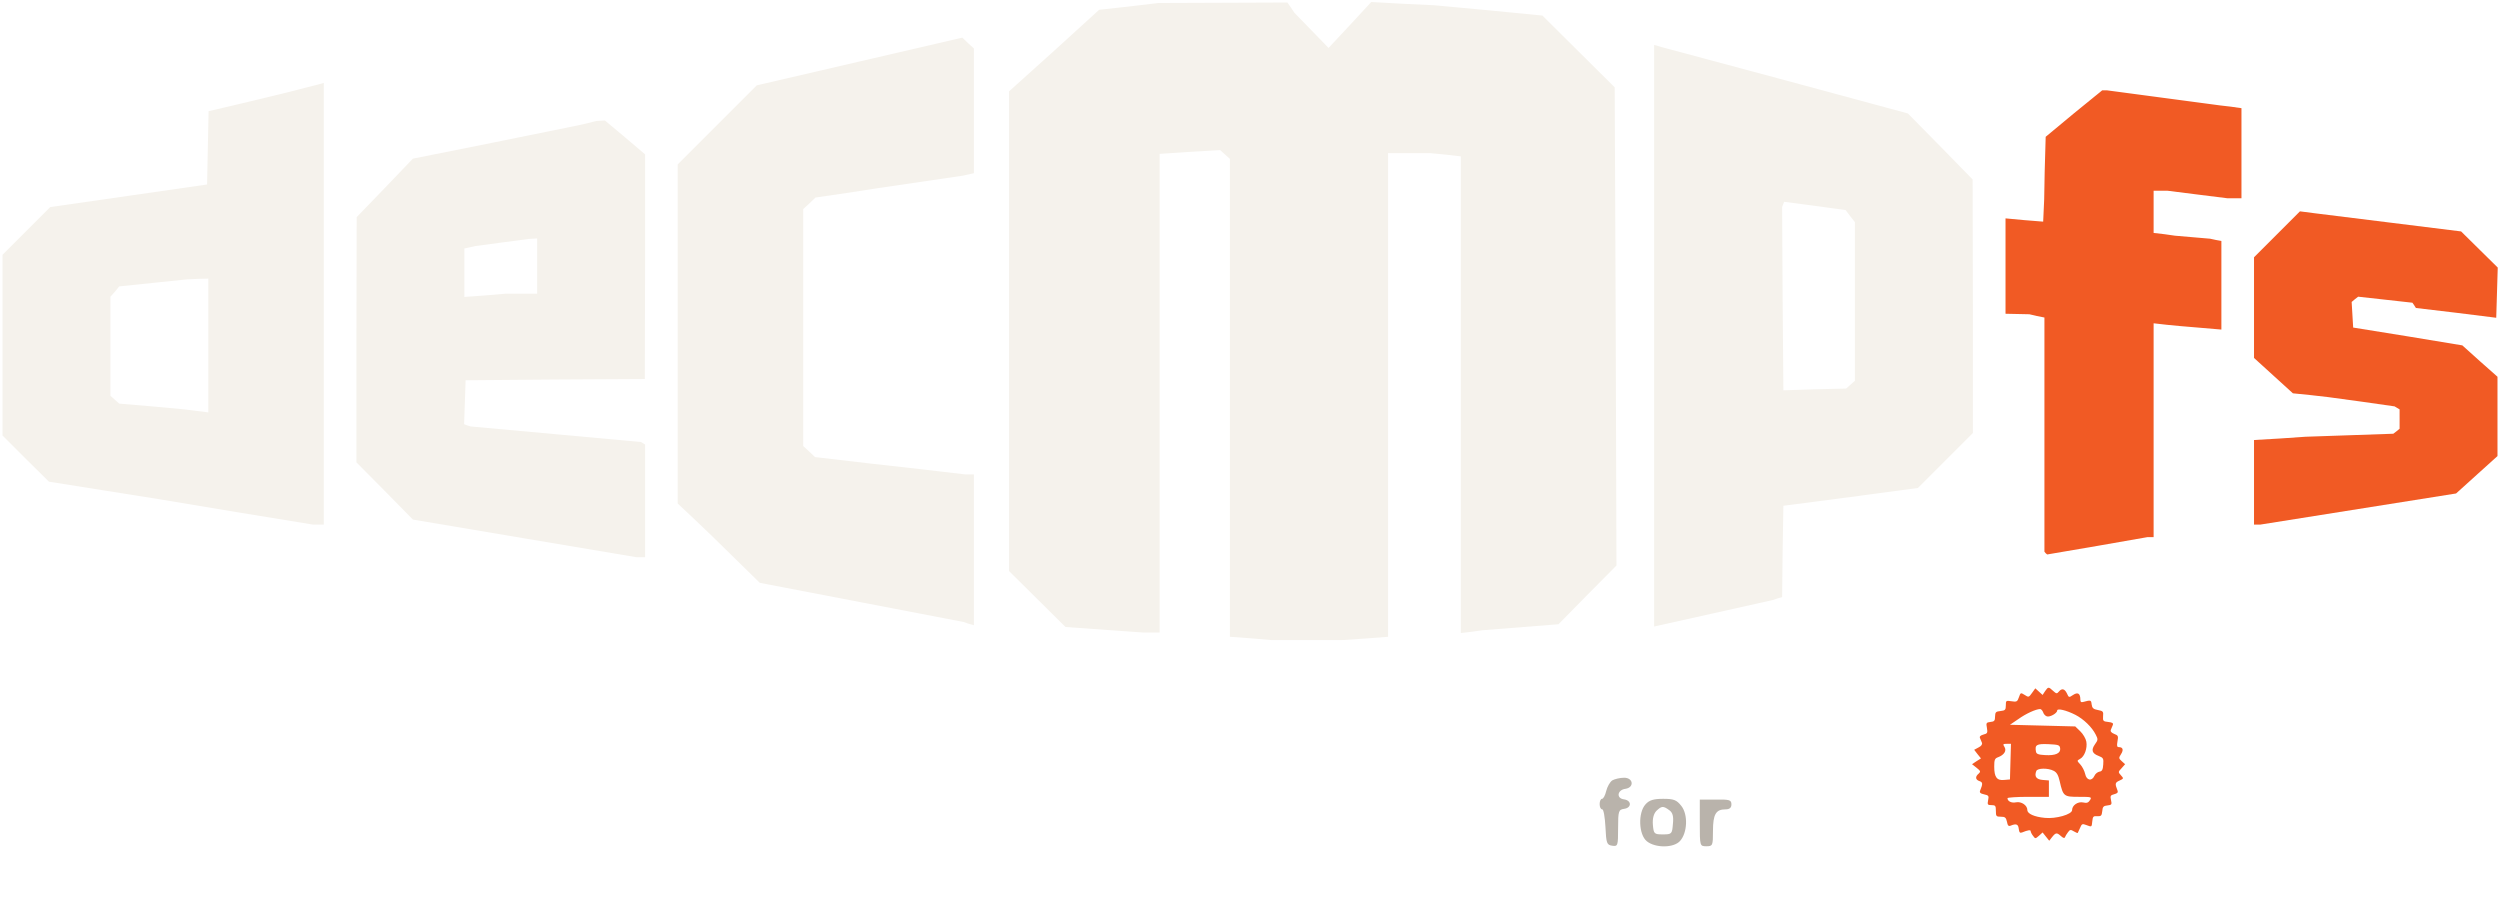
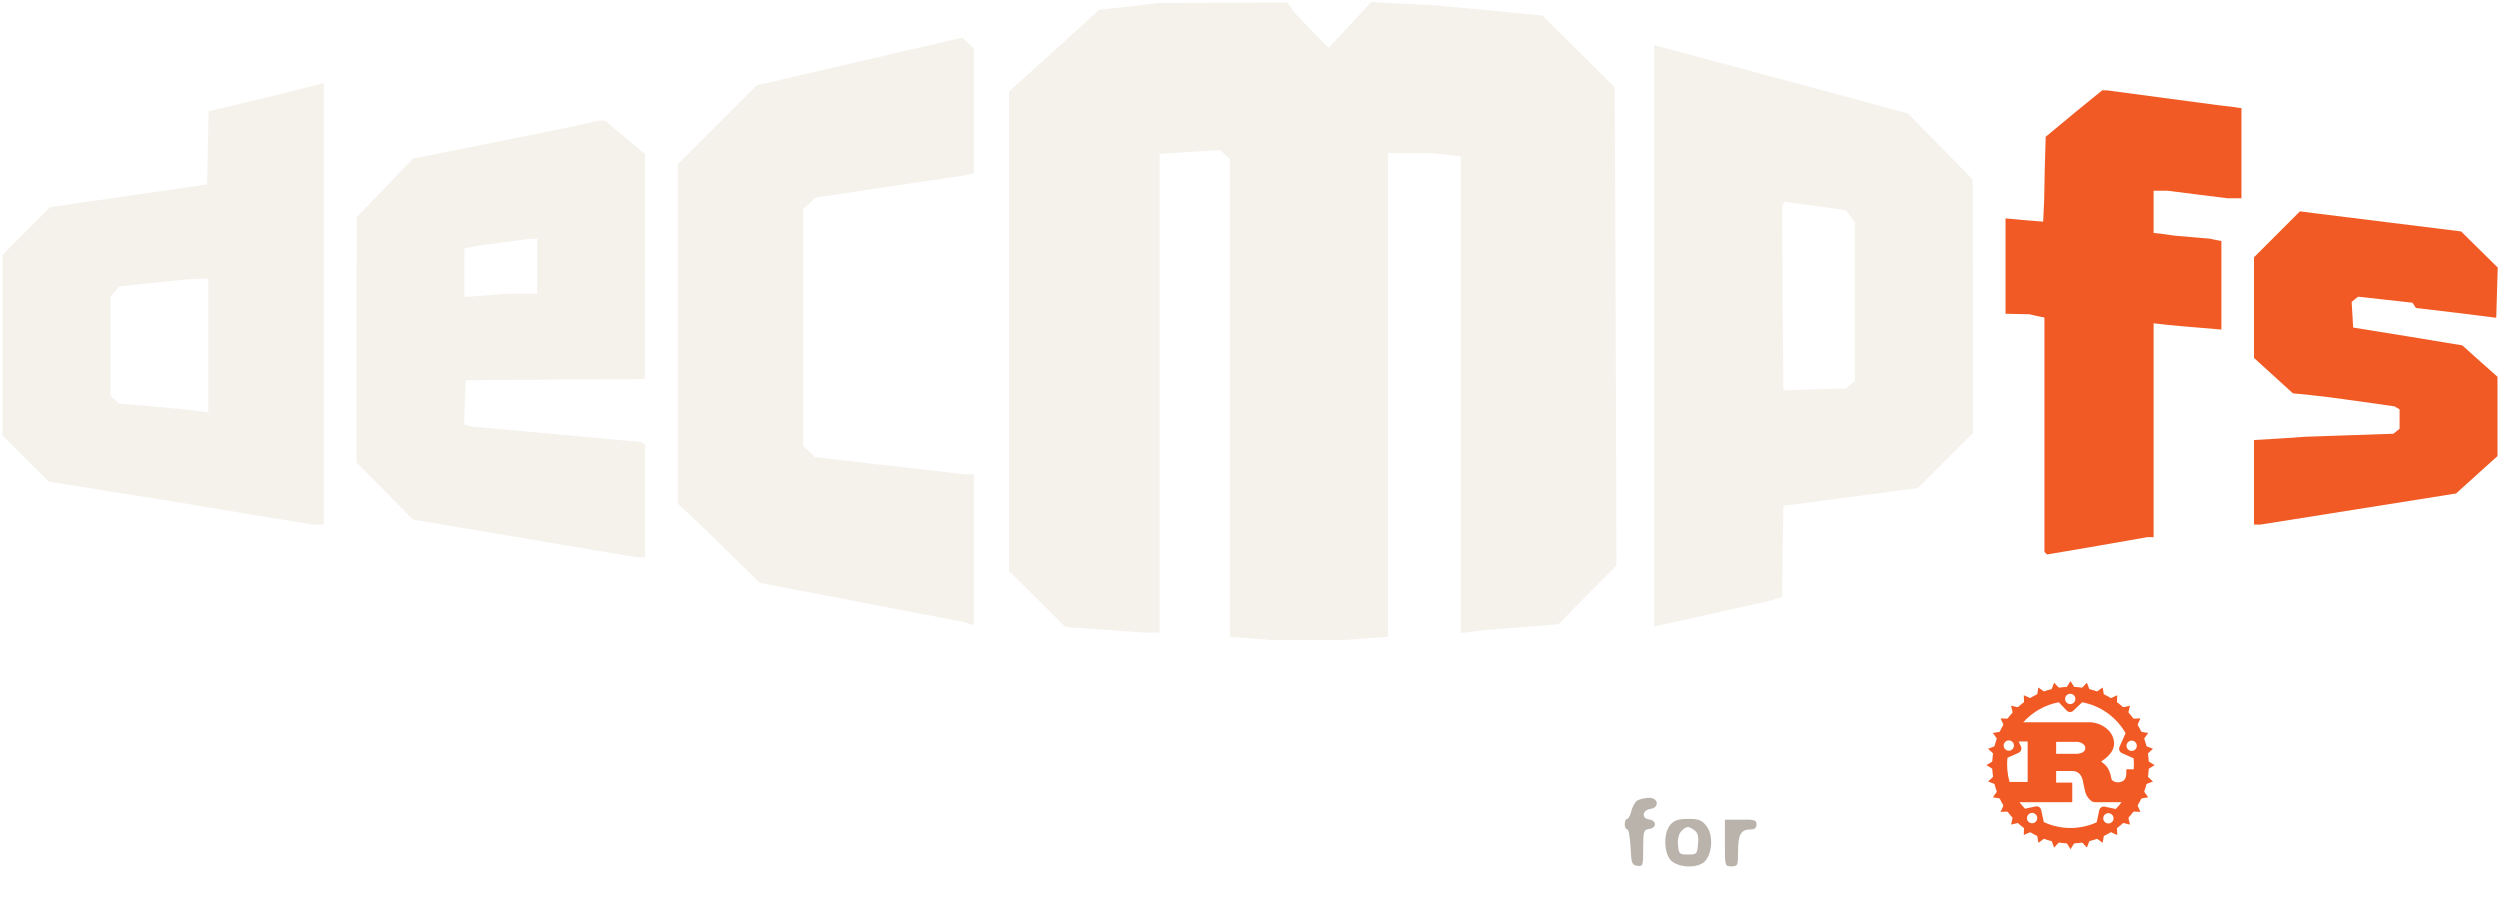
<svg xmlns="http://www.w3.org/2000/svg" viewBox="0 0 996 360" role="img" aria-label="deCMPfs for rust">
  <g transform="translate(0,256) scale(0.1,-0.1)" fill="#f5f2ec" stroke="none">
    <path d="M4497 2534 l-118 -13 -179 -163 -180 -162 0 -956 0 -955 113 -112 112 -111 155 -11 155 -11 33 0 32 0 0 954 0 953 121 8 120 7 20 -18 19 -17 0 -952 0 -952 83 -6 82 -7 141 0 141 0 91 6 92 7 0 963 0 964 84 0 83 0 62 -6 61 -7 0 -950 0 -949 43 5 42 6 152 12 152 12 115 117 116 117 -3 952 -4 953 -144 143 -144 143 -215 21 -215 20 -126 6 -126 7 -85 -92 -85 -91 -68 70 -68 70 -14 21 -14 20 -257 -1 -257 -1 -118 -14z" />
    <path d="M3420 2314 l-405 -94 -157 -157 -158 -158 0 -676 0 -675 68 -64 67 -64 96 -94 96 -94 406 -78 406 -78 20 -7 21 -6 0 300 0 301 -17 0 -18 0 -85 10 -85 10 -214 24 -214 25 -23 22 -24 22 0 472 0 472 25 23 24 23 123 18 123 19 170 25 170 25 23 5 22 5 0 248 0 249 -23 21 -23 22 -5 -1 -4 -1 -405 -94z" />
    <path d="M6590 1223 l0 -1159 238 53 237 53 17 6 18 5 2 182 3 182 268 35 268 36 109 109 110 110 0 505 -1 505 -129 132 -129 131 -488 132 -488 131 -17 5 -18 5 0 -1158z m781 476 l19 -24 0 -316 0 -316 -17 -15 -18 -16 -125 -3 -125 -4 -3 365 -2 365 4 11 4 10 122 -16 123 -17 18 -24z" />
    <path d="M1215 2210 l-70 -18 -157 -38 -157 -37 -3 -146 -3 -146 -312 -45 -313 -45 -95 -95 -95 -95 0 -360 0 -360 92 -92 93 -92 220 -35 220 -35 306 -51 306 -50 22 0 21 0 0 880 0 880 -2 -1 -3 -1 -70 -18z m-385 -1026 l0 -267 -47 6 -48 6 -130 12 -130 11 -18 16 -17 15 0 197 0 198 18 20 17 21 135 14 135 14 43 2 42 1 0 -266z" />
    <path d="M2340 2069 l-35 -8 -330 -67 -330 -66 -112 -117 -112 -116 -1 -488 0 -489 113 -114 112 -114 445 -75 446 -75 17 0 17 0 0 224 0 225 -8 5 -8 5 -339 31 -340 31 -13 4 -13 5 3 87 3 88 357 3 357 2 1 448 0 447 -80 68 -80 67 -17 -1 -18 -1 -35 -9z m-200 -569 l0 -110 -62 0 -63 0 -82 -7 -83 -6 0 96 0 97 23 5 22 5 105 14 105 14 18 1 17 1 0 -110z" />
  </g>
  <g transform="translate(0,256) scale(0.1,-0.1)" fill="#f15a24" stroke="none">
    <path d="M8262 2108 l-112 -93 -2 -70 -2 -70 -1 -55 -1 -55 -2 -44 -2 -44 -75 6 -75 7 0 -190 0 -190 48 -1 47 -1 30 -7 30 -6 0 -467 0 -466 5 -6 6 -5 199 34 200 35 13 0 12 0 0 426 0 426 53 -6 52 -5 83 -7 82 -7 0 177 0 176 -22 4 -23 5 -70 6 -70 6 -42 6 -43 5 0 84 0 84 28 0 28 0 119 -15 120 -15 28 0 27 0 0 179 0 180 -42 6 -43 5 -225 30 -225 30 -10 0 -10 0 -113 -92z" />
    <path d="M9071 1626 l-91 -91 0 -201 0 -200 78 -71 77 -70 70 -7 70 -8 132 -18 133 -19 10 -6 10 -6 0 -38 0 -39 -12 -10 -13 -10 -175 -6 -175 -6 -102 -7 -103 -6 0 -168 0 -169 13 0 12 0 390 62 390 62 83 75 82 74 0 158 0 158 -70 62 -70 63 -218 36 -217 35 -3 51 -3 51 13 11 13 10 108 -12 108 -12 7 -10 7 -11 160 -19 160 -20 3 100 3 100 -73 72 -73 72 -290 36 -290 36 -31 4 -31 4 -92 -92z" />
  </g>
-   <g transform="translate(610 292) scale(1.05)">
+   <g transform="translate(620 300) scale(1.05)">
    <g transform="translate(0,54) scale(0.1,-0.1)" fill="#b9b3ab" stroke="none">
      <path d="M308 360 c-9 -6 -19 -24 -23 -40 -4 -17 -11 -30 -16 -30 -5 0 -9 -9 -9 -20 0 -11 4 -20 10 -20 5 0 10 -30 12 -67 3 -62 5 -68 26 -71 21 -3 22 0 22 67 0 65 2 70 23 73 29 4 29 32 -1 36 -30 4 -25 36 6 40 34 5 30 42 -5 42 -16 0 -36 -5 -45 -10z" />
      <path d="M434 269 c-29 -32 -26 -115 5 -140 32 -26 102 -26 126 1 28 31 31 100 5 133 -18 23 -29 27 -69 27 -36 0 -53 -5 -67 -21z m90 -22 c13 -9 17 -23 14 -52 -3 -38 -4 -40 -38 -40 -33 0 -35 2 -38 36 -2 24 3 42 13 53 20 19 26 20 49 3z" />
      <path d="M640 198 c0 -87 0 -88 25 -88 24 0 25 3 25 58 0 63 11 82 47 82 16 0 23 6 23 19 0 17 -8 19 -60 18 l-60 0 0 -89z" />
    </g>
  </g>
-   <g transform="translate(778 264) scale(0.66)">
-     <g transform="translate(0,120) scale(0.1,-0.1)" fill="#f15a24" stroke="none">
-       <path d="M557 1028 l-15 -23 -22 20 -22 20 -20 -28 c-19 -27 -21 -27 -44 -12 -24 15 -25 15 -35 -14 -9 -27 -14 -29 -45 -24 -33 5 -34 4 -34 -25 0 -27 -4 -31 -32 -34 -29 -3 -32 -7 -33 -33 0 -25 -4 -31 -28 -33 -25 -3 -27 -6 -21 -36 5 -30 3 -34 -21 -40 -18 -5 -25 -12 -21 -21 3 -8 9 -21 12 -29 3 -9 -4 -20 -21 -28 l-26 -14 20 -26 21 -26 -27 -17 -27 -18 28 -22 c24 -19 25 -23 12 -35 -22 -18 -20 -37 5 -45 20 -7 21 -16 4 -57 -5 -12 1 -18 24 -23 27 -6 30 -9 24 -36 -5 -26 -3 -29 21 -29 23 0 26 -4 26 -35 0 -32 2 -35 30 -35 26 0 31 -5 37 -31 4 -23 10 -28 22 -23 34 14 46 9 49 -19 3 -22 7 -27 20 -22 34 14 52 17 52 8 0 -5 6 -18 14 -28 14 -19 14 -19 36 0 l22 20 20 -25 20 -25 18 23 c22 27 28 27 53 5 13 -12 21 -14 24 -7 2 6 10 20 18 30 12 17 17 17 35 6 12 -7 23 -12 24 -10 1 2 7 15 14 30 10 25 14 27 37 18 35 -13 33 -14 37 23 3 28 6 32 30 30 23 -1 27 3 30 30 2 27 8 33 31 35 26 3 28 6 22 32 -6 26 -3 30 20 36 19 5 24 11 19 23 -16 40 -15 47 12 59 26 12 26 13 9 32 -18 19 -17 21 4 43 l21 24 -20 18 c-19 17 -19 20 -5 42 17 26 12 43 -12 43 -12 0 -14 7 -9 35 6 32 4 36 -20 45 -17 7 -24 15 -20 25 3 8 9 21 12 29 4 11 -3 15 -28 18 -30 3 -33 6 -31 34 3 29 0 32 -31 38 -28 5 -35 12 -38 34 -3 27 -5 27 -50 15 -13 -4 -18 0 -18 13 0 38 -15 48 -44 29 -25 -17 -26 -16 -37 9 -14 29 -31 33 -49 11 -12 -14 -15 -13 -35 5 -27 25 -29 25 -48 -2z m-12 -127 c3 -11 13 -22 22 -25 17 -7 63 18 63 35 0 15 55 2 110 -26 50 -26 100 -74 123 -120 14 -27 14 -32 -5 -58 -24 -34 -18 -55 22 -70 28 -11 31 -15 28 -52 -2 -31 -7 -41 -23 -43 -11 -2 -25 -13 -30 -25 -16 -35 -48 -28 -56 11 -4 18 -17 44 -29 57 -21 23 -22 23 -2 34 27 14 45 64 38 104 -3 18 -20 47 -37 63 l-30 29 -197 5 -197 5 50 34 c46 33 105 60 132 61 6 0 14 -9 18 -19z m-197 -298 l-3 -108 -35 -3 c-44 -5 -60 17 -60 80 0 41 3 50 23 57 37 14 53 39 39 62 -11 17 -9 19 13 19 l26 0 -3 -107z m300 80 c4 -30 -28 -45 -91 -41 -41 2 -53 7 -55 21 -8 41 4 48 75 45 61 -3 68 -5 71 -25z m-39 -136 c18 -9 28 -26 36 -62 21 -92 25 -95 115 -95 78 0 80 -1 68 -20 -10 -16 -20 -19 -41 -14 -32 7 -67 -17 -67 -46 0 -26 -98 -54 -164 -47 -64 6 -106 25 -106 47 0 29 -36 53 -68 47 -27 -6 -52 6 -52 25 0 4 56 8 125 8 l125 0 0 49 0 50 -37 3 c-39 3 -52 21 -39 54 7 18 71 19 105 1z" />
-     </g>
+   <g transform="translate(778 258) scale(0.66)">
+     <path fill="#f15a24" d="m71.05 23.68c-26.06 0-47.27 21.22-47.27 47.27s21.22 47.27 47.27 47.27 47.27-21.22 47.27-47.27-21.22-47.27-47.27-47.27zm-.07 4.2a3.1 3.11 0 0 1 3.02 3.11 3.11 3.11 0 0 1 -6.22 0 3.11 3.11 0 0 1 3.2-3.11zm7.12 5.12a38.27 38.27 0 0 1 26.2 18.66l-3.67 8.28c-.63 1.43.02 3.11 1.44 3.75l7.06 3.13a38.27 38.27 0 0 1 .08 6.64h-3.93c-.39 0-.55.26-.55.64v1.8c0 4.24-2.39 5.17-4.49 5.4-2 .23-4.21-.84-4.49-2.06-1.18-6.63-3.14-8.04-6.24-10.49 3.85-2.44 7.85-6.05 7.85-10.87 0-5.21-3.57-8.49-6-10.1-3.42-2.25-7.2-2.7-8.22-2.7h-40.6a38.27 38.27 0 0 1 21.41-12.08l4.79 5.02c1.08 1.13 2.87 1.18 4 .09zm-44.2 23.02a3.11 3.11 0 0 1 3.02 3.11 3.11 3.11 0 0 1 -6.22 0 3.11 3.11 0 0 1 3.2-3.11zm74.15.14a3.11 3.11 0 0 1 3.02 3.11 3.11 3.11 0 0 1 -6.22 0 3.11 3.11 0 0 1 3.2-3.11zm-68.29.5h5.42v24.44h-10.94a38.27 38.27 0 0 1 -1.24-14.61l6.7-2.98c1.43-.64 2.08-2.31 1.44-3.74zm22.62.26h12.91c.67 0 4.71.77 4.71 3.8 0 2.51-3.1 3.41-5.65 3.41h-11.98zm0 17.56h9.89c.9 0 4.83.26 6.08 5.28.39 1.54 1.26 6.56 1.85 8.17.59 1.8 2.98 5.4 5.53 5.4h16.14a38.27 38.27 0 0 1 -3.54 4.1l-6.57-1.41c-1.53-.33-3.04.65-3.37 2.18l-1.56 7.28a38.27 38.27 0 0 1 -31.91-.15l-1.56-7.28c-.33-1.53-1.83-2.51-3.36-2.18l-6.43 1.38a38.27 38.27 0 0 1 -3.32-3.92h31.27c.35 0 .59-.06.59-.39v-11.06c0-.32-.24-.39-.59-.39h-9.15zm-14.43 25.33a3.11 3.11 0 0 1 3.02 3.11 3.11 3.11 0 0 1 -6.22 0 3.11 3.11 0 0 1 3.2-3.11zm46.05.14a3.11 3.11 0 0 1 3.02 3.11 3.11 3.11 0 0 1 -6.22 0 3.11 3.11 0 0 1 3.2-3.11z" />
+     <path fill="#f15a24" fill-rule="evenodd" d="m115.68 70.95a44.63 44.63 0 0 1 -44.63 44.63 44.63 44.63 0 0 1 -44.63-44.63 44.63 44.63 0 0 1 44.63-44.63 44.63 44.63 0 0 1 44.63 44.63zm-.84-4.31 6.96 4.31-6.96 4.31 5.98 5.59-7.66 2.87 4.78 6.65-8.09 1.32 3.4 7.46-8.19-.29 1.88 7.98-7.98-1.88.29 8.19-7.46-3.4-1.32 8.09-6.65-4.78-2.87 7.66-5.59-5.98-4.31 6.96-4.31-6.96-5.59 5.98-2.87-7.66-6.65 4.78-1.32-8.09-7.46 3.4.29-8.19-7.98 1.88 1.88-7.98-8.19.29 3.4-7.46-8.09-1.32 4.78-6.65-7.66-2.87 5.98-5.59-6.96-4.31 6.96-4.31-5.98-5.59 7.66-2.87-4.78-6.65 8.09-1.32-3.4-7.46 8.19.29-1.88-7.98 7.98 1.88-.29-8.19 7.46 3.4 1.32-8.09 6.65 4.78 2.87-7.66 5.59 5.98 4.31-6.96 4.31 6.96 5.59-5.98 2.87 7.66 6.65-4.78 1.32 8.09 7.46-3.4-.29 8.19 7.98-1.88-1.88 7.98 8.19-.29-3.4 7.46 8.09 1.32-4.78 6.65 7.66 2.87z" />
  </g>
</svg>
